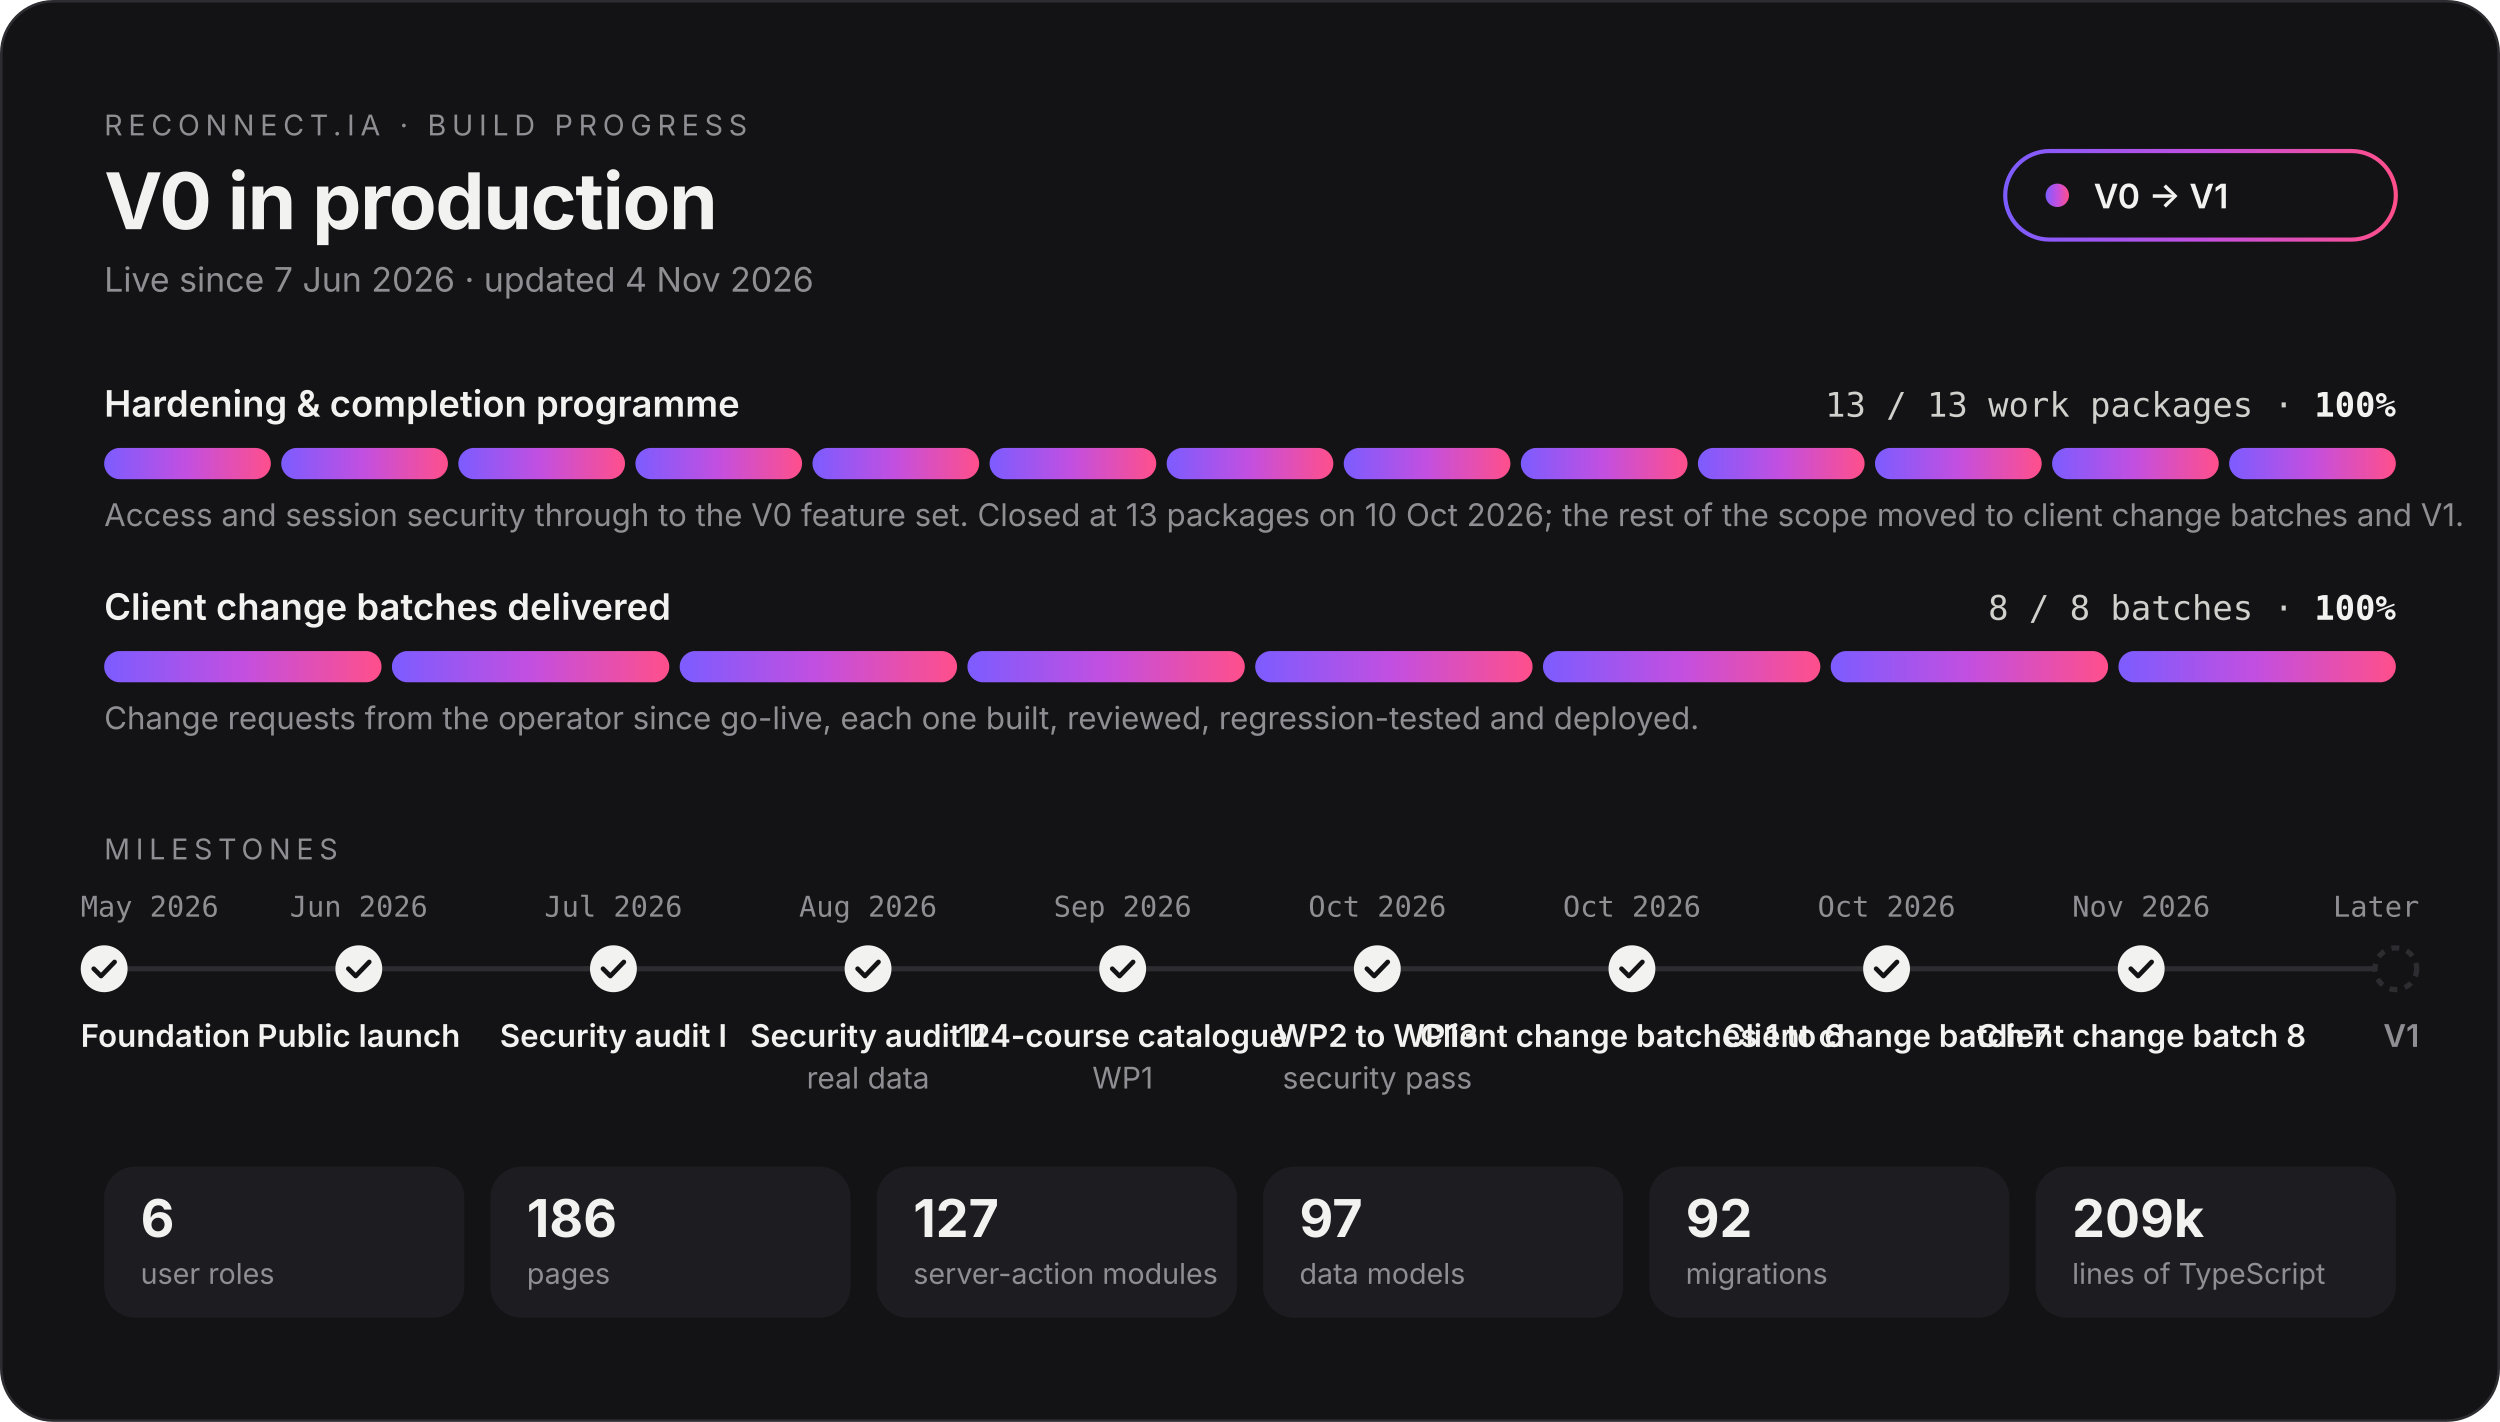
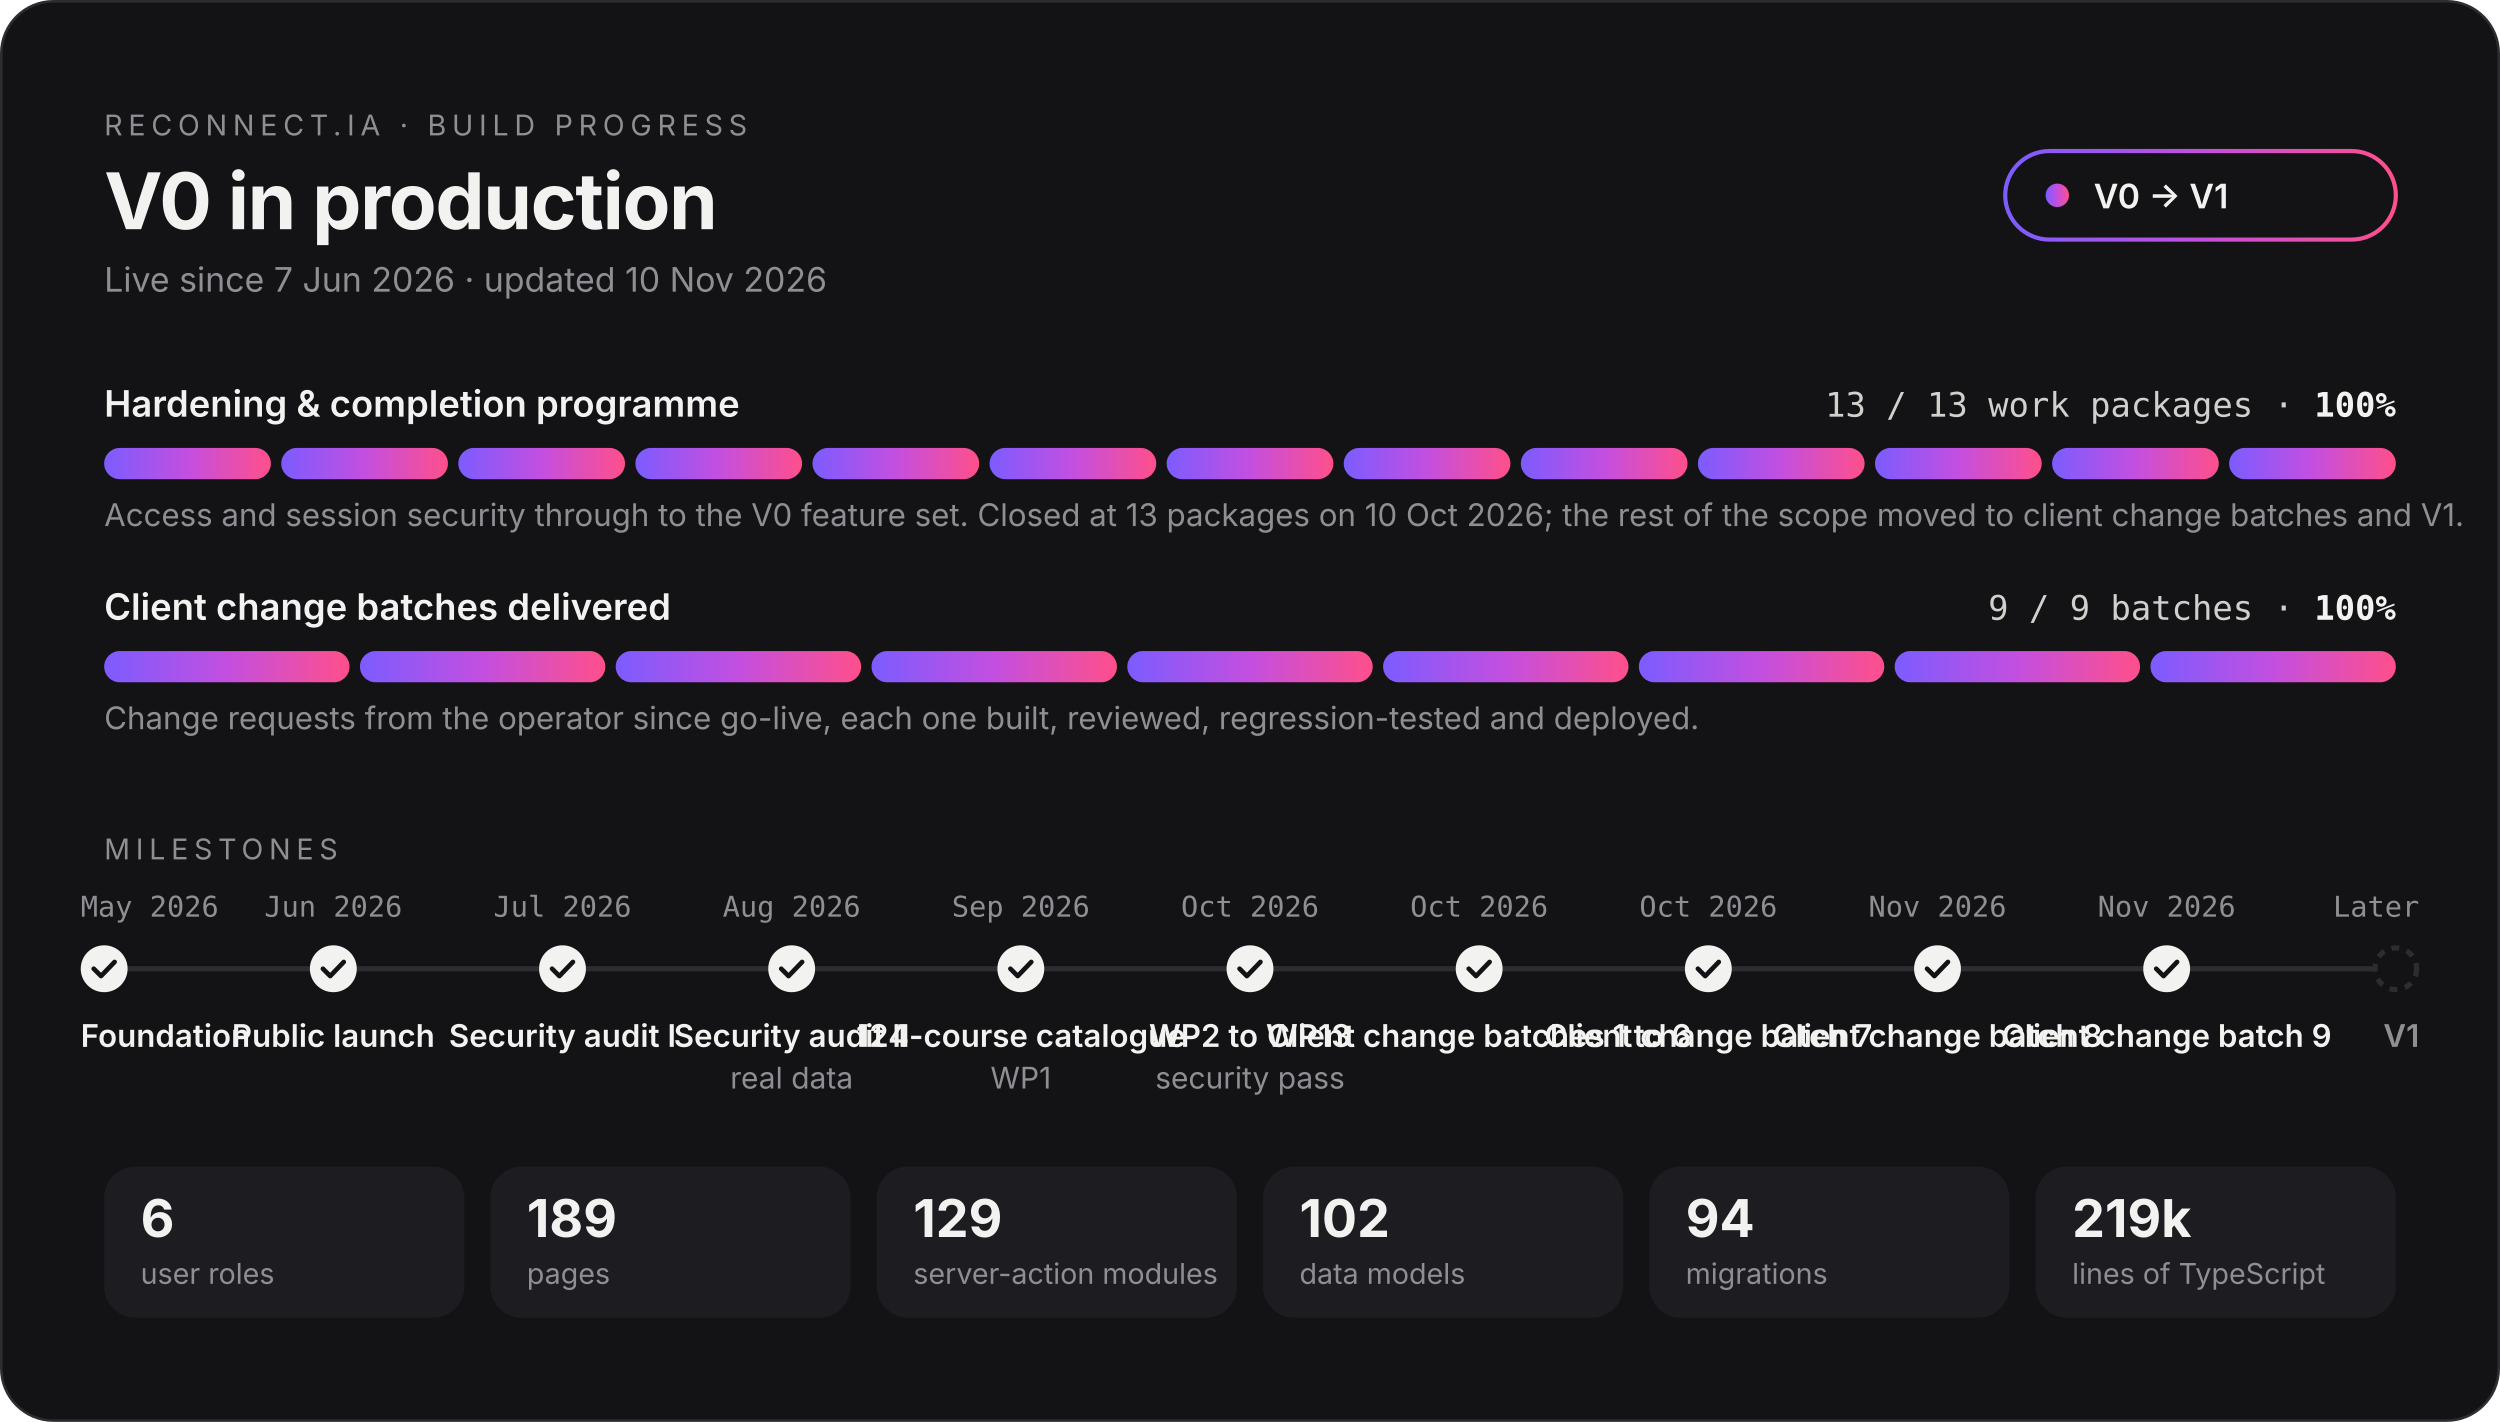
<svg xmlns="http://www.w3.org/2000/svg" width="960" height="546" viewBox="0 0 960 546" role="img" aria-label="Reconnect.iA build progress">
  <defs>
    <linearGradient id="gD" x1="0" x2="1" y1="0" y2="0">
      <stop offset="0" stop-color="#7C5CFF" />
      <stop offset="0.5" stop-color="#C34FE0" />
      <stop offset="1" stop-color="#FF4F8B" />
    </linearGradient>
  </defs>
  <rect x="0.5" y="0.5" width="959" height="545" rx="20" fill="#131316" stroke="#2C2C31" />
  <text x="40" y="52" font-family="Inter, -apple-system, 'Segoe UI', Helvetica, Arial, sans-serif" font-size="11" letter-spacing="2.2" fill="#8E8E93">RECONNECT.IA · BUILD PROGRESS</text>
  <text x="40" y="88" font-family="Inter, -apple-system, 'Segoe UI', Helvetica, Arial, sans-serif" font-size="30" font-weight="700" letter-spacing="-0.5" fill="#F2F2F0">V0 in production</text>
-   <text x="40" y="112" font-family="Inter, -apple-system, 'Segoe UI', Helvetica, Arial, sans-serif" font-size="13" fill="#8E8E93">Live since 7 Jun 2026 · updated 4 Nov 2026</text>
+   <text x="40" y="112" font-family="Inter, -apple-system, 'Segoe UI', Helvetica, Arial, sans-serif" font-size="13" fill="#8E8E93">Live since 7 Jun 2026 · updated 10 Nov 2026</text>
  <rect x="770" y="58" width="150" height="34" rx="17" fill="none" stroke="url(#gD)" stroke-width="1.6" />
  <circle cx="790" cy="75" r="4.5" fill="url(#gD)">
    <animate attributeName="opacity" values="1;.35;1" dur="2.4s" repeatCount="indefinite" />
  </circle>
  <text x="804" y="80" font-family="Inter, -apple-system, 'Segoe UI', Helvetica, Arial, sans-serif" font-size="13" font-weight="600" fill="#F2F2F0">V0 → V1</text>
  <text x="40" y="160" font-family="Inter, -apple-system, 'Segoe UI', Helvetica, Arial, sans-serif" font-size="14" font-weight="600" fill="#F2F2F0">Hardening &amp; completion programme</text>
  <text x="920" y="160" text-anchor="end" font-family="'JetBrains Mono', ui-monospace, SFMono-Regular, Consolas, monospace" font-size="13" fill="#D0D0CC">13 / 13 work packages · <tspan font-weight="700" fill="#F2F2F0">100%</tspan>
  </text>
  <rect x="40.00" y="172" width="64.00" height="12" rx="6" fill="url(#gD)" />
  <rect x="108.00" y="172" width="64.00" height="12" rx="6" fill="url(#gD)" />
  <rect x="176.00" y="172" width="64.00" height="12" rx="6" fill="url(#gD)" />
  <rect x="244.00" y="172" width="64.00" height="12" rx="6" fill="url(#gD)" />
  <rect x="312.00" y="172" width="64.00" height="12" rx="6" fill="url(#gD)" />
  <rect x="380.00" y="172" width="64.00" height="12" rx="6" fill="url(#gD)" />
  <rect x="448.00" y="172" width="64.00" height="12" rx="6" fill="url(#gD)" />
  <rect x="516.00" y="172" width="64.00" height="12" rx="6" fill="url(#gD)" />
  <rect x="584.00" y="172" width="64.00" height="12" rx="6" fill="url(#gD)" />
  <rect x="652.00" y="172" width="64.00" height="12" rx="6" fill="url(#gD)" />
  <rect x="720.00" y="172" width="64.00" height="12" rx="6" fill="url(#gD)" />
  <rect x="788.00" y="172" width="64.00" height="12" rx="6" fill="url(#gD)" />
  <rect x="856.00" y="172" width="64.00" height="12" rx="6" fill="url(#gD)" />
  <text x="40" y="202" font-family="Inter, -apple-system, 'Segoe UI', Helvetica, Arial, sans-serif" font-size="12" fill="#8E8E93">Access and session security through to the V0 feature set. Closed at 13 packages on 10 Oct 2026; the rest of the scope moved to client change batches and V1.</text>
  <text x="40" y="238" font-family="Inter, -apple-system, 'Segoe UI', Helvetica, Arial, sans-serif" font-size="14" font-weight="600" fill="#F2F2F0">Client change batches delivered</text>
-   <text x="920" y="238" text-anchor="end" font-family="'JetBrains Mono', ui-monospace, SFMono-Regular, Consolas, monospace" font-size="13" fill="#D0D0CC">8 / 8 batches · <tspan font-weight="700" fill="#F2F2F0">100%</tspan>
+   <text x="920" y="238" text-anchor="end" font-family="'JetBrains Mono', ui-monospace, SFMono-Regular, Consolas, monospace" font-size="13" fill="#D0D0CC">9 / 9 batches · <tspan font-weight="700" fill="#F2F2F0">100%</tspan>
  </text>
-   <rect x="40.00" y="250" width="106.50" height="12" rx="6" fill="url(#gD)" />
-   <rect x="150.50" y="250" width="106.50" height="12" rx="6" fill="url(#gD)" />
-   <rect x="261.00" y="250" width="106.50" height="12" rx="6" fill="url(#gD)" />
-   <rect x="371.50" y="250" width="106.50" height="12" rx="6" fill="url(#gD)" />
-   <rect x="482.00" y="250" width="106.50" height="12" rx="6" fill="url(#gD)" />
-   <rect x="592.50" y="250" width="106.50" height="12" rx="6" fill="url(#gD)" />
-   <rect x="703.00" y="250" width="106.50" height="12" rx="6" fill="url(#gD)" />
-   <rect x="813.50" y="250" width="106.50" height="12" rx="6" fill="url(#gD)" />
+   <rect x="40.00" y="250" width="94.22" height="12" rx="6" fill="url(#gD)" />
+   <rect x="138.22" y="250" width="94.22" height="12" rx="6" fill="url(#gD)" />
+   <rect x="236.44" y="250" width="94.22" height="12" rx="6" fill="url(#gD)" />
+   <rect x="334.67" y="250" width="94.22" height="12" rx="6" fill="url(#gD)" />
+   <rect x="432.89" y="250" width="94.22" height="12" rx="6" fill="url(#gD)" />
+   <rect x="531.11" y="250" width="94.22" height="12" rx="6" fill="url(#gD)" />
+   <rect x="629.33" y="250" width="94.22" height="12" rx="6" fill="url(#gD)" />
+   <rect x="727.56" y="250" width="94.22" height="12" rx="6" fill="url(#gD)" />
+   <rect x="825.78" y="250" width="94.22" height="12" rx="6" fill="url(#gD)" />
  <text x="40" y="280" font-family="Inter, -apple-system, 'Segoe UI', Helvetica, Arial, sans-serif" font-size="12" fill="#8E8E93">Change requests from the operator since go-live, each one built, reviewed, regression-tested and deployed.</text>
  <text x="40" y="330" font-family="Inter, -apple-system, 'Segoe UI', Helvetica, Arial, sans-serif" font-size="11" letter-spacing="2.2" fill="#8E8E93">MILESTONES</text>
  <line x1="40" y1="372" x2="920" y2="372" stroke="#2C2C31" stroke-width="2" />
-   <line x1="40" y1="372" x2="822.222" y2="372" stroke="url(#gD)" stroke-width="3" />
+   <line x1="40" y1="372" x2="832" y2="372" stroke="url(#gD)" stroke-width="3" />
  <text x="31" y="352" text-anchor="start" font-family="'JetBrains Mono', ui-monospace, SFMono-Regular, Consolas, monospace" font-size="11" fill="#8E8E93">May 2026</text>
  <circle cx="40" cy="372" r="9" fill="#F2F2F0" />
  <path d="M36 372 l2.8 2.8 l5.2 -5.4" fill="none" stroke="#131316" stroke-width="1.8" stroke-linecap="round" stroke-linejoin="round" />
  <text x="31" y="402" text-anchor="start" font-family="Inter, -apple-system, 'Segoe UI', Helvetica, Arial, sans-serif" font-size="12" font-weight="600" fill="#F2F2F0">Foundation</text>
-   <text x="137.778" y="352" text-anchor="middle" font-family="'JetBrains Mono', ui-monospace, SFMono-Regular, Consolas, monospace" font-size="11" fill="#8E8E93">Jun 2026</text>
-   <circle cx="137.778" cy="372" r="9" fill="#F2F2F0" />
-   <path d="M133.778 372 l2.8 2.8 l5.2 -5.4" fill="none" stroke="#131316" stroke-width="1.8" stroke-linecap="round" stroke-linejoin="round" />
-   <text x="137.778" y="402" text-anchor="middle" font-family="Inter, -apple-system, 'Segoe UI', Helvetica, Arial, sans-serif" font-size="12" font-weight="600" fill="#F2F2F0">Public launch</text>
-   <text x="235.556" y="352" text-anchor="middle" font-family="'JetBrains Mono', ui-monospace, SFMono-Regular, Consolas, monospace" font-size="11" fill="#8E8E93">Jul 2026</text>
-   <circle cx="235.556" cy="372" r="9" fill="#F2F2F0" />
-   <path d="M231.556 372 l2.8 2.8 l5.2 -5.4" fill="none" stroke="#131316" stroke-width="1.8" stroke-linecap="round" stroke-linejoin="round" />
-   <text x="235.556" y="402" text-anchor="middle" font-family="Inter, -apple-system, 'Segoe UI', Helvetica, Arial, sans-serif" font-size="12" font-weight="600" fill="#F2F2F0">Security audit I</text>
-   <text x="333.333" y="352" text-anchor="middle" font-family="'JetBrains Mono', ui-monospace, SFMono-Regular, Consolas, monospace" font-size="11" fill="#8E8E93">Aug 2026</text>
-   <circle cx="333.333" cy="372" r="9" fill="#F2F2F0" />
-   <path d="M329.333 372 l2.8 2.8 l5.2 -5.4" fill="none" stroke="#131316" stroke-width="1.8" stroke-linecap="round" stroke-linejoin="round" />
-   <text x="333.333" y="402" text-anchor="middle" font-family="Inter, -apple-system, 'Segoe UI', Helvetica, Arial, sans-serif" font-size="12" font-weight="600" fill="#F2F2F0">Security audit II</text>
-   <text x="333.333" y="418" text-anchor="middle" font-family="Inter, -apple-system, 'Segoe UI', Helvetica, Arial, sans-serif" font-size="11.5" fill="#8E8E93">real data</text>
-   <text x="431.111" y="352" text-anchor="middle" font-family="'JetBrains Mono', ui-monospace, SFMono-Regular, Consolas, monospace" font-size="11" fill="#8E8E93">Sep 2026</text>
-   <circle cx="431.111" cy="372" r="9" fill="#F2F2F0" />
-   <path d="M427.111 372 l2.8 2.8 l5.2 -5.4" fill="none" stroke="#131316" stroke-width="1.8" stroke-linecap="round" stroke-linejoin="round" />
-   <text x="431.111" y="402" text-anchor="middle" font-family="Inter, -apple-system, 'Segoe UI', Helvetica, Arial, sans-serif" font-size="12" font-weight="600" fill="#F2F2F0">124-course catalogue</text>
-   <text x="431.111" y="418" text-anchor="middle" font-family="Inter, -apple-system, 'Segoe UI', Helvetica, Arial, sans-serif" font-size="11.5" fill="#8E8E93">WP1</text>
-   <text x="528.889" y="352" text-anchor="middle" font-family="'JetBrains Mono', ui-monospace, SFMono-Regular, Consolas, monospace" font-size="11" fill="#8E8E93">Oct 2026</text>
-   <circle cx="528.889" cy="372" r="9" fill="#F2F2F0" />
-   <path d="M524.889 372 l2.8 2.8 l5.2 -5.4" fill="none" stroke="#131316" stroke-width="1.8" stroke-linecap="round" stroke-linejoin="round" />
-   <text x="528.889" y="402" text-anchor="middle" font-family="Inter, -apple-system, 'Segoe UI', Helvetica, Arial, sans-serif" font-size="12" font-weight="600" fill="#F2F2F0">WP2 to WP13</text>
-   <text x="528.889" y="418" text-anchor="middle" font-family="Inter, -apple-system, 'Segoe UI', Helvetica, Arial, sans-serif" font-size="11.5" fill="#8E8E93">security pass</text>
-   <text x="626.667" y="352" text-anchor="middle" font-family="'JetBrains Mono', ui-monospace, SFMono-Regular, Consolas, monospace" font-size="11" fill="#8E8E93">Oct 2026</text>
-   <circle cx="626.667" cy="372" r="9" fill="#F2F2F0" />
-   <path d="M622.667 372 l2.8 2.8 l5.2 -5.4" fill="none" stroke="#131316" stroke-width="1.8" stroke-linecap="round" stroke-linejoin="round" />
-   <text x="626.667" y="402" text-anchor="middle" font-family="Inter, -apple-system, 'Segoe UI', Helvetica, Arial, sans-serif" font-size="12" font-weight="600" fill="#F2F2F0">Client change batches 1 to 6</text>
-   <text x="724.444" y="352" text-anchor="middle" font-family="'JetBrains Mono', ui-monospace, SFMono-Regular, Consolas, monospace" font-size="11" fill="#8E8E93">Oct 2026</text>
-   <circle cx="724.444" cy="372" r="9" fill="#F2F2F0" />
-   <path d="M720.444 372 l2.8 2.8 l5.2 -5.4" fill="none" stroke="#131316" stroke-width="1.8" stroke-linecap="round" stroke-linejoin="round" />
-   <text x="724.444" y="402" text-anchor="middle" font-family="Inter, -apple-system, 'Segoe UI', Helvetica, Arial, sans-serif" font-size="12" font-weight="600" fill="#F2F2F0">Client change batch 7</text>
-   <text x="822.222" y="352" text-anchor="middle" font-family="'JetBrains Mono', ui-monospace, SFMono-Regular, Consolas, monospace" font-size="11" fill="#8E8E93">Nov 2026</text>
-   <circle cx="822.222" cy="372" r="9" fill="#F2F2F0" />
-   <path d="M818.222 372 l2.8 2.8 l5.2 -5.4" fill="none" stroke="#131316" stroke-width="1.8" stroke-linecap="round" stroke-linejoin="round" />
-   <text x="822.222" y="402" text-anchor="middle" font-family="Inter, -apple-system, 'Segoe UI', Helvetica, Arial, sans-serif" font-size="12" font-weight="600" fill="#F2F2F0">Client change batch 8</text>
+   <text x="128" y="352" text-anchor="middle" font-family="'JetBrains Mono', ui-monospace, SFMono-Regular, Consolas, monospace" font-size="11" fill="#8E8E93">Jun 2026</text>
+   <circle cx="128" cy="372" r="9" fill="#F2F2F0" />
+   <path d="M124 372 l2.8 2.8 l5.2 -5.4" fill="none" stroke="#131316" stroke-width="1.8" stroke-linecap="round" stroke-linejoin="round" />
+   <text x="128" y="402" text-anchor="middle" font-family="Inter, -apple-system, 'Segoe UI', Helvetica, Arial, sans-serif" font-size="12" font-weight="600" fill="#F2F2F0">Public launch</text>
+   <text x="216" y="352" text-anchor="middle" font-family="'JetBrains Mono', ui-monospace, SFMono-Regular, Consolas, monospace" font-size="11" fill="#8E8E93">Jul 2026</text>
+   <circle cx="216" cy="372" r="9" fill="#F2F2F0" />
+   <path d="M212 372 l2.8 2.8 l5.2 -5.4" fill="none" stroke="#131316" stroke-width="1.8" stroke-linecap="round" stroke-linejoin="round" />
+   <text x="216" y="402" text-anchor="middle" font-family="Inter, -apple-system, 'Segoe UI', Helvetica, Arial, sans-serif" font-size="12" font-weight="600" fill="#F2F2F0">Security audit I</text>
+   <text x="304" y="352" text-anchor="middle" font-family="'JetBrains Mono', ui-monospace, SFMono-Regular, Consolas, monospace" font-size="11" fill="#8E8E93">Aug 2026</text>
+   <circle cx="304" cy="372" r="9" fill="#F2F2F0" />
+   <path d="M300 372 l2.8 2.8 l5.2 -5.4" fill="none" stroke="#131316" stroke-width="1.8" stroke-linecap="round" stroke-linejoin="round" />
+   <text x="304" y="402" text-anchor="middle" font-family="Inter, -apple-system, 'Segoe UI', Helvetica, Arial, sans-serif" font-size="12" font-weight="600" fill="#F2F2F0">Security audit II</text>
+   <text x="304" y="418" text-anchor="middle" font-family="Inter, -apple-system, 'Segoe UI', Helvetica, Arial, sans-serif" font-size="11.5" fill="#8E8E93">real data</text>
+   <text x="392" y="352" text-anchor="middle" font-family="'JetBrains Mono', ui-monospace, SFMono-Regular, Consolas, monospace" font-size="11" fill="#8E8E93">Sep 2026</text>
+   <circle cx="392" cy="372" r="9" fill="#F2F2F0" />
+   <path d="M388 372 l2.8 2.8 l5.2 -5.4" fill="none" stroke="#131316" stroke-width="1.8" stroke-linecap="round" stroke-linejoin="round" />
+   <text x="392" y="402" text-anchor="middle" font-family="Inter, -apple-system, 'Segoe UI', Helvetica, Arial, sans-serif" font-size="12" font-weight="600" fill="#F2F2F0">124-course catalogue</text>
+   <text x="392" y="418" text-anchor="middle" font-family="Inter, -apple-system, 'Segoe UI', Helvetica, Arial, sans-serif" font-size="11.5" fill="#8E8E93">WP1</text>
+   <text x="480" y="352" text-anchor="middle" font-family="'JetBrains Mono', ui-monospace, SFMono-Regular, Consolas, monospace" font-size="11" fill="#8E8E93">Oct 2026</text>
+   <circle cx="480" cy="372" r="9" fill="#F2F2F0" />
+   <path d="M476 372 l2.8 2.8 l5.2 -5.4" fill="none" stroke="#131316" stroke-width="1.8" stroke-linecap="round" stroke-linejoin="round" />
+   <text x="480" y="402" text-anchor="middle" font-family="Inter, -apple-system, 'Segoe UI', Helvetica, Arial, sans-serif" font-size="12" font-weight="600" fill="#F2F2F0">WP2 to WP13</text>
+   <text x="480" y="418" text-anchor="middle" font-family="Inter, -apple-system, 'Segoe UI', Helvetica, Arial, sans-serif" font-size="11.5" fill="#8E8E93">security pass</text>
+   <text x="568" y="352" text-anchor="middle" font-family="'JetBrains Mono', ui-monospace, SFMono-Regular, Consolas, monospace" font-size="11" fill="#8E8E93">Oct 2026</text>
+   <circle cx="568" cy="372" r="9" fill="#F2F2F0" />
+   <path d="M564 372 l2.8 2.8 l5.2 -5.4" fill="none" stroke="#131316" stroke-width="1.8" stroke-linecap="round" stroke-linejoin="round" />
+   <text x="568" y="402" text-anchor="middle" font-family="Inter, -apple-system, 'Segoe UI', Helvetica, Arial, sans-serif" font-size="12" font-weight="600" fill="#F2F2F0">Client change batches 1 to 6</text>
+   <text x="656" y="352" text-anchor="middle" font-family="'JetBrains Mono', ui-monospace, SFMono-Regular, Consolas, monospace" font-size="11" fill="#8E8E93">Oct 2026</text>
+   <circle cx="656" cy="372" r="9" fill="#F2F2F0" />
+   <path d="M652 372 l2.8 2.8 l5.2 -5.4" fill="none" stroke="#131316" stroke-width="1.8" stroke-linecap="round" stroke-linejoin="round" />
+   <text x="656" y="402" text-anchor="middle" font-family="Inter, -apple-system, 'Segoe UI', Helvetica, Arial, sans-serif" font-size="12" font-weight="600" fill="#F2F2F0">Client change batch 7</text>
+   <text x="744" y="352" text-anchor="middle" font-family="'JetBrains Mono', ui-monospace, SFMono-Regular, Consolas, monospace" font-size="11" fill="#8E8E93">Nov 2026</text>
+   <circle cx="744" cy="372" r="9" fill="#F2F2F0" />
+   <path d="M740 372 l2.8 2.8 l5.2 -5.4" fill="none" stroke="#131316" stroke-width="1.8" stroke-linecap="round" stroke-linejoin="round" />
+   <text x="744" y="402" text-anchor="middle" font-family="Inter, -apple-system, 'Segoe UI', Helvetica, Arial, sans-serif" font-size="12" font-weight="600" fill="#F2F2F0">Client change batch 8</text>
+   <text x="832" y="352" text-anchor="middle" font-family="'JetBrains Mono', ui-monospace, SFMono-Regular, Consolas, monospace" font-size="11" fill="#8E8E93">Nov 2026</text>
+   <circle cx="832" cy="372" r="9" fill="#F2F2F0" />
+   <path d="M828 372 l2.8 2.8 l5.2 -5.4" fill="none" stroke="#131316" stroke-width="1.8" stroke-linecap="round" stroke-linejoin="round" />
+   <text x="832" y="402" text-anchor="middle" font-family="Inter, -apple-system, 'Segoe UI', Helvetica, Arial, sans-serif" font-size="12" font-weight="600" fill="#F2F2F0">Client change batch 9</text>
  <text x="929" y="352" text-anchor="end" font-family="'JetBrains Mono', ui-monospace, SFMono-Regular, Consolas, monospace" font-size="11" fill="#8E8E93">Later</text>
  <circle cx="920" cy="372" r="8" fill="#131316" stroke="#2C2C31" stroke-width="2" stroke-dasharray="3 3" />
  <text x="929" y="402" text-anchor="end" font-family="Inter, -apple-system, 'Segoe UI', Helvetica, Arial, sans-serif" font-size="12" font-weight="600" fill="#8E8E93">V1</text>
  <rect x="40.0" y="448" width="138.3" height="58" rx="12" fill="#1D1D21" />
  <text x="54.0" y="475" font-family="Inter, -apple-system, 'Segoe UI', Helvetica, Arial, sans-serif" font-size="20" font-weight="700" fill="#F2F2F0">6</text>
  <text x="54.0" y="493" font-family="Inter, -apple-system, 'Segoe UI', Helvetica, Arial, sans-serif" font-size="11" fill="#8E8E93">user roles</text>
  <rect x="188.3" y="448" width="138.3" height="58" rx="12" fill="#1D1D21" />
-   <text x="202.3" y="475" font-family="Inter, -apple-system, 'Segoe UI', Helvetica, Arial, sans-serif" font-size="20" font-weight="700" fill="#F2F2F0">186</text>
+   <text x="202.3" y="475" font-family="Inter, -apple-system, 'Segoe UI', Helvetica, Arial, sans-serif" font-size="20" font-weight="700" fill="#F2F2F0">189</text>
  <text x="202.3" y="493" font-family="Inter, -apple-system, 'Segoe UI', Helvetica, Arial, sans-serif" font-size="11" fill="#8E8E93">pages</text>
  <rect x="336.7" y="448" width="138.3" height="58" rx="12" fill="#1D1D21" />
-   <text x="350.7" y="475" font-family="Inter, -apple-system, 'Segoe UI', Helvetica, Arial, sans-serif" font-size="20" font-weight="700" fill="#F2F2F0">127</text>
+   <text x="350.7" y="475" font-family="Inter, -apple-system, 'Segoe UI', Helvetica, Arial, sans-serif" font-size="20" font-weight="700" fill="#F2F2F0">129</text>
  <text x="350.7" y="493" font-family="Inter, -apple-system, 'Segoe UI', Helvetica, Arial, sans-serif" font-size="11" fill="#8E8E93">server-action modules</text>
  <rect x="485.0" y="448" width="138.3" height="58" rx="12" fill="#1D1D21" />
-   <text x="499.0" y="475" font-family="Inter, -apple-system, 'Segoe UI', Helvetica, Arial, sans-serif" font-size="20" font-weight="700" fill="#F2F2F0">97</text>
+   <text x="499.0" y="475" font-family="Inter, -apple-system, 'Segoe UI', Helvetica, Arial, sans-serif" font-size="20" font-weight="700" fill="#F2F2F0">102</text>
  <text x="499.0" y="493" font-family="Inter, -apple-system, 'Segoe UI', Helvetica, Arial, sans-serif" font-size="11" fill="#8E8E93">data models</text>
  <rect x="633.3" y="448" width="138.3" height="58" rx="12" fill="#1D1D21" />
-   <text x="647.3" y="475" font-family="Inter, -apple-system, 'Segoe UI', Helvetica, Arial, sans-serif" font-size="20" font-weight="700" fill="#F2F2F0">92</text>
+   <text x="647.3" y="475" font-family="Inter, -apple-system, 'Segoe UI', Helvetica, Arial, sans-serif" font-size="20" font-weight="700" fill="#F2F2F0">94</text>
  <text x="647.3" y="493" font-family="Inter, -apple-system, 'Segoe UI', Helvetica, Arial, sans-serif" font-size="11" fill="#8E8E93">migrations</text>
  <rect x="781.7" y="448" width="138.3" height="58" rx="12" fill="#1D1D21" />
-   <text x="795.7" y="475" font-family="Inter, -apple-system, 'Segoe UI', Helvetica, Arial, sans-serif" font-size="20" font-weight="700" fill="#F2F2F0">209k</text>
+   <text x="795.7" y="475" font-family="Inter, -apple-system, 'Segoe UI', Helvetica, Arial, sans-serif" font-size="20" font-weight="700" fill="#F2F2F0">219k</text>
  <text x="795.7" y="493" font-family="Inter, -apple-system, 'Segoe UI', Helvetica, Arial, sans-serif" font-size="11" fill="#8E8E93">lines of TypeScript</text>
</svg>
